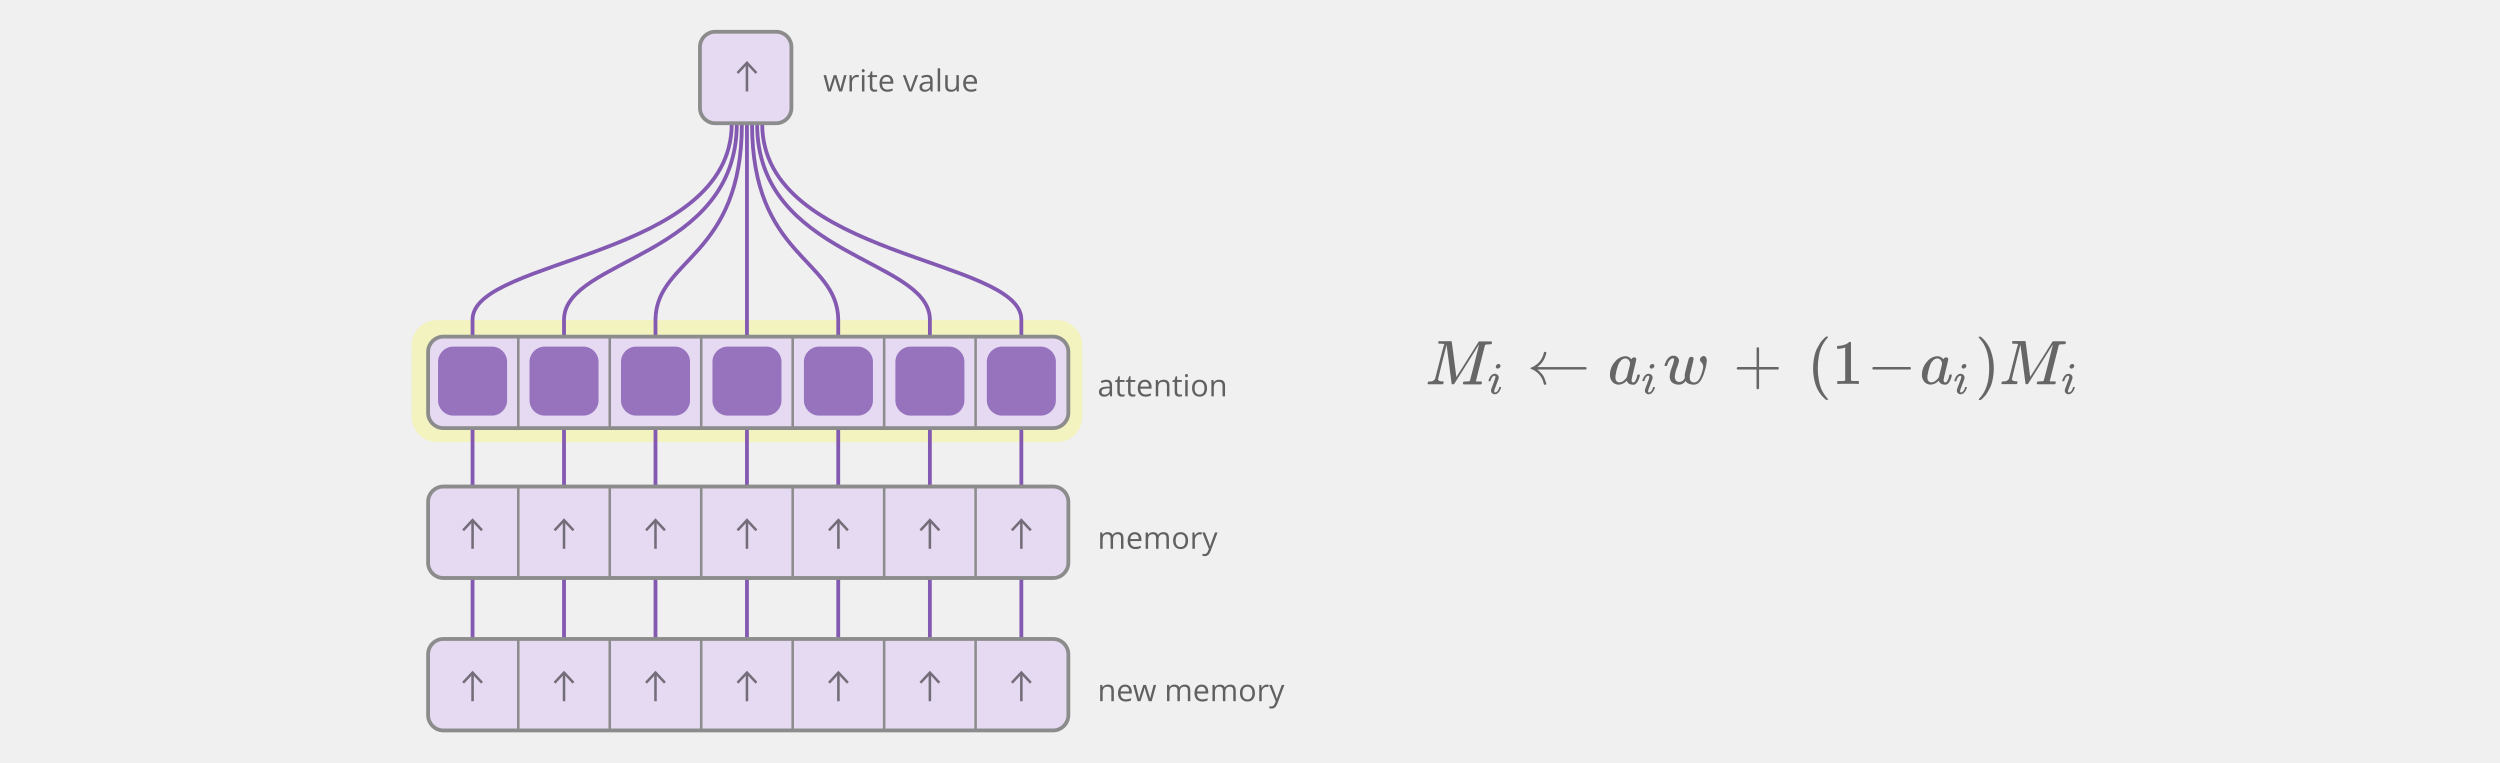
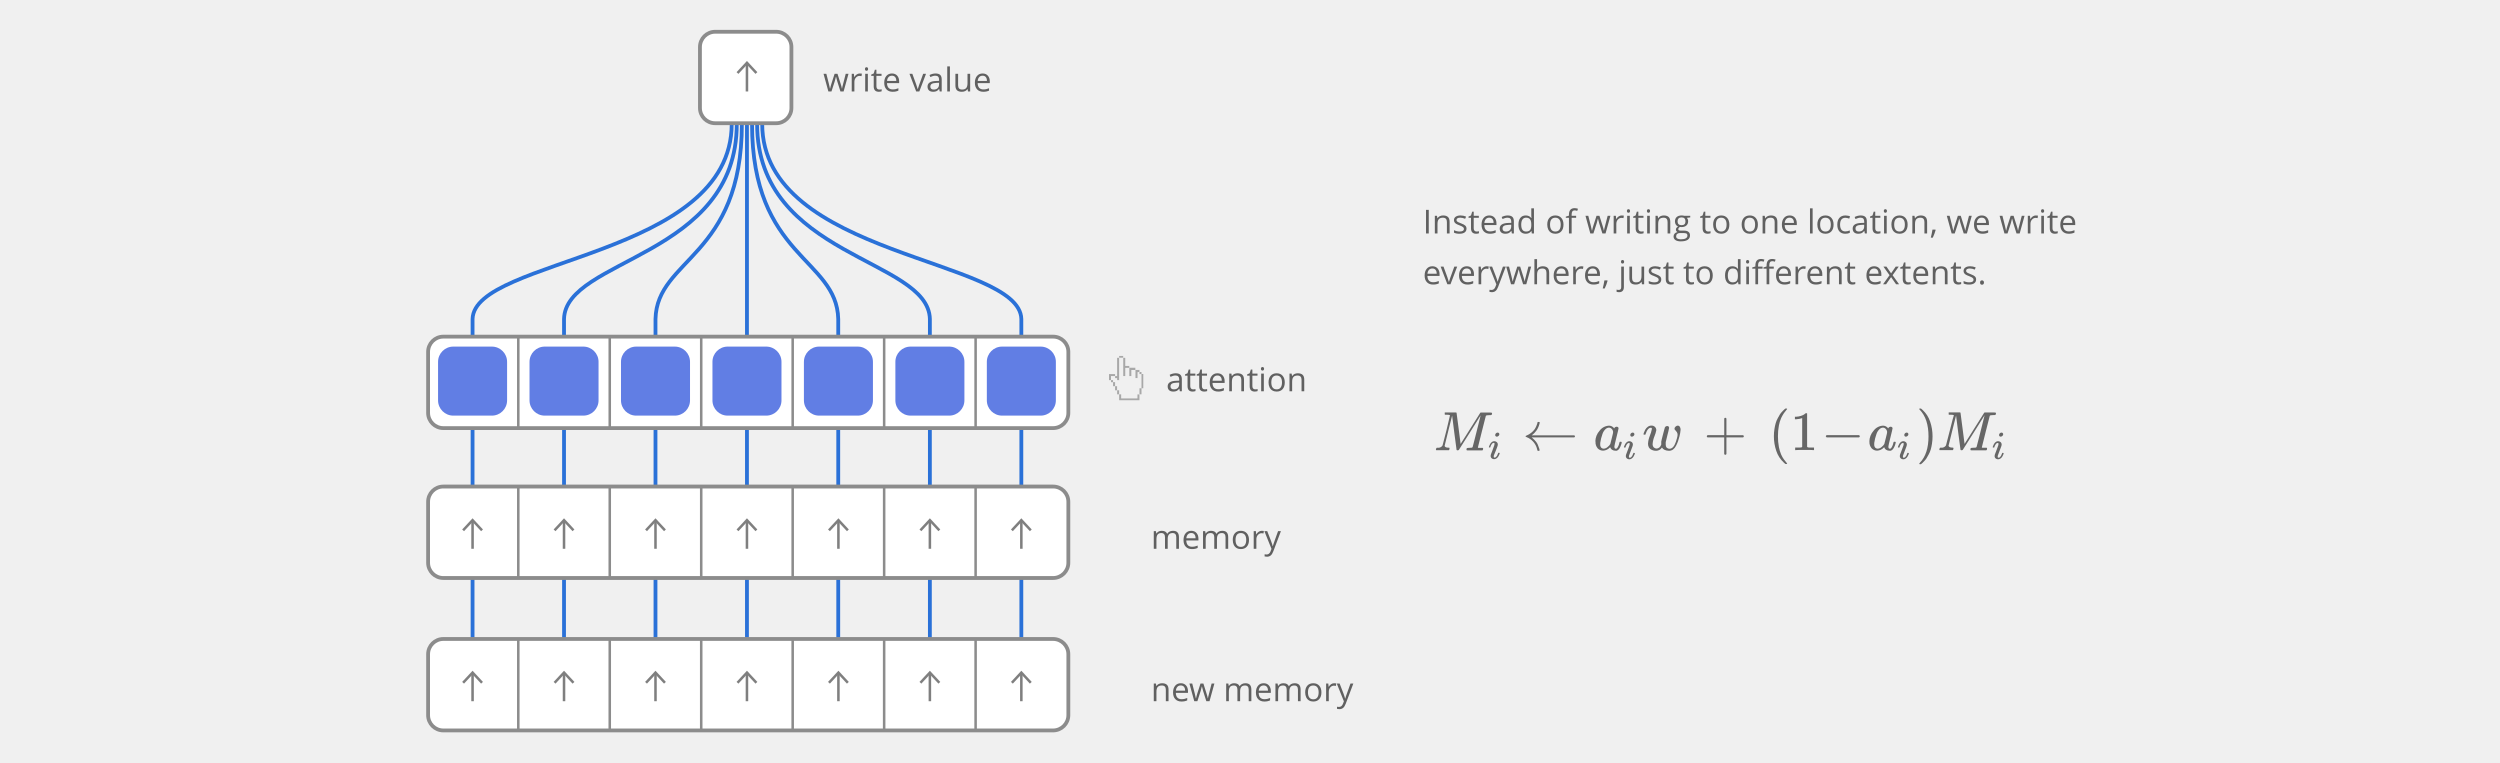
- <svg xmlns="http://www.w3.org/2000/svg" xmlns:xlink="http://www.w3.org/1999/xlink" id="background" width="984" height="300" viewBox="0 0 984 300">
+ <svg xmlns="http://www.w3.org/2000/svg" xmlns:xlink="http://www.w3.org/1999/xlink" id="edges" width="984" height="300" viewBox="0 0 984 300">
  <defs>
    <symbol id="array-1" data-name="array-1" viewBox="0 0 37.5 37.5">
-       <rect x="0.75" y="0.75" width="36" height="36" rx="6" ry="6" fill="#e5daf2" stroke="#8c8c8c" stroke-miterlimit="10" stroke-width="1.5" />
+       <rect x="0.75" y="0.75" width="36" height="36" rx="6" ry="6" fill="#fff" stroke="#8c8c8c" stroke-miterlimit="10" stroke-width="1.5" />
    </symbol>
    <symbol id="array-7" data-name="array-7" viewBox="0 0 253.5 37.5">
-       <rect x="0.75" y="0.75" width="252" height="36" rx="6" ry="6" fill="#e5daf2" stroke="#8c8c8c" stroke-miterlimit="10" stroke-width="1.5" />
+       <rect x="0.75" y="0.75" width="252" height="36" rx="6" ry="6" fill="#fff" stroke="#8c8c8c" stroke-miterlimit="10" stroke-width="1.5" />
      <line x1="36.25" y1="36.75" x2="36.25" y2="0.75" fill="none" stroke="#8c8c8c" stroke-miterlimit="10" />
      <line x1="72.25" y1="36.75" x2="72.25" y2="0.75" fill="none" stroke="#8c8c8c" stroke-miterlimit="10" />
      <line x1="108.25" y1="36.75" x2="108.25" y2="0.75" fill="none" stroke="#8c8c8c" stroke-miterlimit="10" />
      <line x1="144.25" y1="36.75" x2="144.25" y2="0.75" fill="none" stroke="#8c8c8c" stroke-miterlimit="10" />
      <line x1="180.25" y1="36.75" x2="180.25" y2="0.75" fill="none" stroke="#8c8c8c" stroke-miterlimit="10" />
      <line x1="216.25" y1="36.75" x2="216.25" y2="0.75" fill="none" stroke="#8c8c8c" stroke-miterlimit="10" />
    </symbol>
    <symbol id="array-positive-value" data-name="array-positive-value" viewBox="0 0 36 36">
      <rect width="36" height="36" fill="#0080f7" opacity="0" />
-       <rect x="4.42" y="4.42" width="27.17" height="27.17" rx="6" ry="6" fill="#8359b2" opacity="0.8" />
+       <rect x="4.42" y="4.42" width="27.17" height="27.17" rx="6" ry="6" fill="#3a5edd" opacity="0.8" />
    </symbol>
    <symbol id="array-vector" data-name="array-vector" viewBox="0 0 36 36">
      <rect width="36" height="36" fill="#d8c2f2" opacity="0" />
      <g opacity="0.5">
        <g>
          <line x1="18" y1="24" x2="18" y2="13.08" fill="none" stroke="#000" stroke-miterlimit="10" />
          <polygon points="22.09 16.4 21.36 17.08 18 13.47 14.64 17.08 13.91 16.4 18 12 22.09 16.4" />
        </g>
      </g>
    </symbol>
+     <symbol id="pointer" data-name="pointer" viewBox="0 0 13.62 17.63">
+       <g id="LwC7Nw" opacity="0.3">
+         <g>
+           <path d="M2.41,8c0-.12,0-0.25,0-0.37s0-.27,0-0.41H0V9.59H0.8V8H2L2.41,8V8.81H3.21V9.59H4V9.51Q4,6.36,4,3.2,4,2,4,.78H5.6V0H4V0.78H3.2V8H2.41ZM8,4.78a0.59,0.59,0,0,1,0-.1c0-.2,0-0.39,0-0.59C8,4.06,8,4,8,4H6.41V0.81H5.61V8h0.8V4.8H8S8,4.86,8,4.9q0,1.48,0,3S8,7.94,8,8h0.8V5.6h1.61v3.2h0.79V6.38l0.75,0s0,0,0,.07c0,0.19,0,.38,0,0.57s0,0.09,0,.14h0.72a0.07,0.07,0,0,1,.08.08c0,0.31,0,.63,0,0.94q0,2.24,0,4.48s0,0.07,0,.11H12s0,0,0,.06q0,1.13,0,2.26s0,0.06,0,.08H11.21v1.58H4.81v-1.6H4V13.61H3.22a15,15,0,0,0,0,1.6H4v2.4c2.69,0,5.35,0,8,0,0-.13,0-0.25,0-0.36,0-.61,0-1.22,0-1.83a2,2,0,0,0,0-.21h0.71c0.07,0,.09,0,0.09-0.09,0-.59,0-1.17,0-1.76,0-.17,0-0.34,0-0.53l0.39,0h0.4V7.19h-0.8V6.41H12V5.59H10.42V4.8H8.36ZM2.4,12v1.6H3.09a0.09,0.09,0,0,0,.11-0.1c0-.43,0-0.85,0-1.28,0-.07,0-0.15,0-0.23H2.41v-1.6H1.6V9.6H0.83a3.55,3.55,0,0,0,0,.81H1.56s0,0.06,0,.09c0,0.18,0,.36,0,0.54s0,0.59,0,.89a0.06,0.06,0,0,0,.07.07H2.4Z" fill="#fff" />
+           <path d="M12,15.21s0-.06,0-0.08q0-1.13,0-2.26s0,0,0-.06h0.79s0-.07,0-0.11q0-2.24,0-4.48c0-.31,0-0.63,0-0.94a0.07,0.07,0,0,0-.08-0.08H12c0-.05,0-0.1,0-0.14s0-.38,0-0.57c0,0,0-.07,0-0.07l-0.75,0V8.79H10.42V5.6H8.81V8H8S8,7.9,8,7.85q0-1.48,0-3s0-.08,0-0.12H8l0.33,0h2.06V5.59H12V6.41h0.8V7.19h0.8v5.61h-0.4l-0.39,0c0,0.19,0,.36,0,0.53,0,0.59,0,1.17,0,1.76,0,0.07,0,.09-0.09.09H12Z" />
+           <path d="M12,15.2a2,2,0,0,1,0,.21c0,0.61,0,1.22,0,1.83,0,0.11,0,.23,0,0.36-2.67,0-5.33,0-8,0V15.2H3.21a15,15,0,0,1,0-1.6H4v1.59h0.8v1.6h6.4V15.21H12Z" />
+           <path d="M4,0.78Q4,2,4,3.2q0,3.15,0,6.3V9.59H3.21V8.81H2.41V8H3.2V0.8H4Z" />
+           <path d="M8,4.78H6.41V8H5.61V0.81h0.8V4H8s0,0.07,0,.1c0,0.2,0,.39,0,0.59a0.58,0.58,0,0,0,0,.1H8Z" />
+           <path d="M2.4,12H1.67a0.06,0.06,0,0,1-.07-0.07c0-.3,0-0.59,0-0.89s0-.36,0-0.54c0,0,0-.05,0-0.09H0.8a3.55,3.55,0,0,1,0-.81H1.6v0.8H2.41V12H3.2c0,0.08,0,.16,0,0.23,0,0.43,0,.85,0,1.28a0.09,0.09,0,0,1-.11.1H2.4V12Z" />
+           <path d="M2.41,8L2,8H0.8V9.59H0V7.2H2.41c0,0.14,0,.28,0,0.41s0,0.25,0,.37h0Z" />
+           <path d="M4,0.78V0H5.6V0.78H4Z" />
+         </g>
+       </g>
+     </symbol>
  </defs>
-   <g id="_Group_" data-name="&lt;Group&gt;" opacity="0.2">
-     <rect x="162" y="126" width="264" height="48" rx="10" ry="10" opacity="0.04" />
-     <rect x="162" y="126" width="264" height="48" rx="10" ry="10" fill="#ff0" />
-   </g>
  <g id="paths">
-     <path id="path24182" d="M288,48.7c0,52.66-101.44,52.89-102,76.88V251" fill="none" stroke="#8359b2" stroke-miterlimit="10" stroke-width="1.5" />
-     <path id="path24184" d="M290,48.7c0,52.66-67.44,52.89-68,76.88V251" fill="none" stroke="#8359b2" stroke-miterlimit="10" stroke-width="1.5" />
-     <path id="path24186" d="M292,48.7c0,52.66-33.44,52.89-34,76.88V251" fill="none" stroke="#8359b2" stroke-miterlimit="10" stroke-width="1.5" />
-     <path id="path24249" d="M294,48V251" fill="none" stroke="#8359b2" stroke-miterlimit="10" stroke-width="1.5" />
-     <path id="path24264" d="M296,48.7c0,52.66,33.37,52.89,33.93,76.88V251" fill="none" stroke="#8359b2" stroke-miterlimit="10" stroke-width="1.5" />
-     <path id="path24262" d="M298,48.7c0,52.66,67.44,52.89,68,76.88V251" fill="none" stroke="#8359b2" stroke-miterlimit="10" stroke-width="1.5" />
-     <path id="path24260" d="M300,48.7c0,52.66,101.44,52.89,102,76.88V251" fill="none" stroke="#8359b2" stroke-miterlimit="10" stroke-width="1.5" />
+     <path id="path24182" d="M288,48.7c0,52.66-101.44,52.89-102,76.88V251" fill="none" stroke="#2a71d8" stroke-miterlimit="10" stroke-width="1.5" />
+     <path id="path24184" d="M290,48.7c0,52.66-67.44,52.89-68,76.88V251" fill="none" stroke="#2a71d8" stroke-miterlimit="10" stroke-width="1.5" />
+     <path id="path24186" d="M292,48.7c0,52.66-33.44,52.89-34,76.88V251" fill="none" stroke="#2a71d8" stroke-miterlimit="10" stroke-width="1.5" />
+     <path id="path24249" d="M294,48V251" fill="none" stroke="#2a71d8" stroke-miterlimit="10" stroke-width="1.5" />
+     <path id="path24264" d="M296,48.7c0,52.66,33.37,52.89,33.93,76.88V251" fill="none" stroke="#2a71d8" stroke-miterlimit="10" stroke-width="1.5" />
+     <path id="path24262" d="M298,48.7c0,52.66,67.44,52.89,68,76.88V251" fill="none" stroke="#2a71d8" stroke-miterlimit="10" stroke-width="1.5" />
+     <path id="path24260" d="M300,48.7c0,52.66,101.44,52.89,102,76.88V251" fill="none" stroke="#2a71d8" stroke-miterlimit="10" stroke-width="1.5" />
  </g>
  <use id="array-1-3" data-name="array-1" width="37.5" height="37.5" transform="translate(274.75 11.75)" xlink:href="#array-1" />
  <use id="array-7-3" data-name="array-7" width="253.5" height="37.5" transform="translate(167.75 131.75)" xlink:href="#array-7" />
  <use width="253.5" height="37.5" transform="translate(167.75 190.75)" xlink:href="#array-7" />
  <use id="array-7-8" data-name="array-7" width="253.5" height="37.5" transform="translate(167.75 250.75)" xlink:href="#array-7" />
  <g id="attention">
    <use width="36" height="36" transform="translate(168 132)" xlink:href="#array-positive-value" />
    <use width="36" height="36" transform="translate(204 132)" xlink:href="#array-positive-value" />
    <use width="36" height="36" transform="translate(240 132)" xlink:href="#array-positive-value" />
    <use width="36" height="36" transform="translate(276 132)" xlink:href="#array-positive-value" />
    <use width="36" height="36" transform="translate(312 132)" xlink:href="#array-positive-value" />
    <use width="36" height="36" transform="translate(348 132)" xlink:href="#array-positive-value" />
    <use width="36" height="36" transform="translate(384 132)" xlink:href="#array-positive-value" />
  </g>
  <g opacity="0.6">
-     <text transform="translate(432 216)" font-size="12" font-family="Open Sans">memory</text>
+     <text transform="translate(453 216)" font-size="13" font-family="Open Sans">memory</text>
  </g>
  <g opacity="0.6">
-     <text transform="translate(432 276)" font-size="12" font-family="Open Sans">new memory</text>
+     <text transform="translate(453 276)" font-size="13" font-family="Open Sans">new memory</text>
  </g>
  <g opacity="0.6">
-     <text transform="translate(324 36)" font-size="12" font-family="Open Sans">write value</text>
+     <text transform="translate(324 36)" font-size="13" font-family="Open Sans">write value</text>
  </g>
  <g opacity="0.6">
-     <text transform="translate(432 156)" font-size="12" font-family="Open Sans">attention</text>
+     <text transform="translate(459 154)" font-size="13" font-family="Open Sans">attention</text>
  </g>
  <use id="write-result" width="36" height="36" transform="translate(276 12)" xlink:href="#array-vector" />
  <g id="memory">
    <use width="36" height="36" transform="translate(168 192)" xlink:href="#array-vector" />
    <use width="36" height="36" transform="translate(204 192)" xlink:href="#array-vector" />
    <use width="36" height="36" transform="translate(240 192)" xlink:href="#array-vector" />
    <use width="36" height="36" transform="translate(276 192)" xlink:href="#array-vector" />
    <use width="36" height="36" transform="translate(312 192)" xlink:href="#array-vector" />
    <use width="36" height="36" transform="translate(348 192)" xlink:href="#array-vector" />
    <use width="36" height="36" transform="translate(384 192)" xlink:href="#array-vector" />
  </g>
  <g id="new-memory">
    <use width="36" height="36" transform="translate(168 252)" xlink:href="#array-vector" />
    <use width="36" height="36" transform="translate(204 252)" xlink:href="#array-vector" />
    <use width="36" height="36" transform="translate(240 252)" xlink:href="#array-vector" />
    <use width="36" height="36" transform="translate(276 252)" xlink:href="#array-vector" />
    <use width="36" height="36" transform="translate(312 252)" xlink:href="#array-vector" />
    <use width="36" height="36" transform="translate(348 252)" xlink:href="#array-vector" />
    <use width="36" height="36" transform="translate(384 252)" xlink:href="#array-vector" />
  </g>
+   <use width="13.62" height="17.63" transform="translate(436.49 140.02)" xlink:href="#pointer" />
+   <g opacity="0.6">
+     <text transform="translate(560 91.88)" font-size="13" font-family="Open Sans">Instead of writing to one location, we write <tspan x="0" y="20">everywhere, just to different extents.</tspan>
+     </text>
+   </g>
  <g>
-     <path d="M568.5,135.49a2.72,2.72,0,0,0-1.42-.2,7.18,7.18,0,0,1-.77,0,0.21,0.21,0,0,1-.17-0.25s0-.11,0-0.27l0-.17a0.75,0.75,0,0,0,0-.12,0.44,0.44,0,0,1,0-.12q0-.1,0-0.07s0,0,.1,0a0.13,0.13,0,0,1,.12,0,0.35,0.35,0,0,0,.2,0l0.3,0h0.75l1.12,0h2.27a0.5,0.5,0,0,1,.4.12q0,0.1.92,7l0.9,7,0.57-.92q0.6-.9,1.6-2.49l2.19-3.49q4.37-7,4.41-7l0.07-.07,0.1-.07,0.15,0h3.39a6.06,6.06,0,0,0,.72,0q0.85,0,.85.27a2,2,0,0,1-.07.42q-0.07.3-.07,0.32a1.48,1.48,0,0,1-.92.15,11.1,11.1,0,0,0-1.27.07,0.71,0.71,0,0,0-.45.27q-0.07.12-1.8,7.06t-1.75,7a0.2,0.2,0,0,0,0,.12l0.17,0.1a0.8,0.8,0,0,0,.42,0,4,4,0,0,1,.82,0h0.77a0.9,0.9,0,0,1,.15.27,1.65,1.65,0,0,1-.17.75,0.55,0.55,0,0,1-.4.12l-1,0q-0.9,0-2.29,0h-2.29a7.36,7.36,0,0,0-.87,0q-0.42,0-.42-0.25s0-.15,0-0.35a0.78,0.78,0,0,1,.2-0.45,2.07,2.07,0,0,1,.57-0.07q0.67,0,1.5-.07a0.66,0.66,0,0,0,.47-0.3q0-.1.95-3.64t1.77-7.06l0.87-3.52-4.84,7.71q-4.89,7.78-5,7.91l-0.1,0a0.81,0.81,0,0,1-.4.07,0.44,0.44,0,0,1-.45-0.17q0-.1-1-7.73l-1-7.66-1.7,6.73q-1.67,6.63-1.67,6.86,0.15,0.82,1.8.82h0.25a0.48,0.48,0,0,1,.17.22,1.17,1.17,0,0,1-.07.45,0.78,0.78,0,0,1-.2.45,1.18,1.18,0,0,1-.27,0h-0.3l-0.85,0q-0.6,0-1.6,0l-1.55,0-0.92,0a1.35,1.35,0,0,1-.47,0,0.23,0.23,0,0,1-.1-0.22,2.65,2.65,0,0,1,.07-0.35,1.52,1.52,0,0,1,.12-0.37,0.58,0.58,0,0,1,.55-0.15,2.21,2.21,0,0,0,2.22-1q0.1-.15,1.72-6.68T568.5,135.49Z" fill="#666" />
-     <path d="M585.86,149.86a1.93,1.93,0,0,1,.16-0.55,8.46,8.46,0,0,1,.42-0.9,2.91,2.91,0,0,1,.78-0.9,1.6,1.6,0,0,1,1.06-.39,1.67,1.67,0,0,1,1.15.41,1.44,1.44,0,0,1,.48,1.09,3.42,3.42,0,0,1-.25,1q-0.25.69-.71,1.85t-0.74,2a2.89,2.89,0,0,0-.09.56q0,0.44.3,0.44a1.17,1.17,0,0,0,.34-0.05,1.21,1.21,0,0,0,.41-0.25,2.39,2.39,0,0,0,.48-0.62,5.12,5.12,0,0,0,.44-1,0.72,0.72,0,0,1,.09-0.25,0.65,0.65,0,0,1,.3,0q0.35,0,.35.18a1.93,1.93,0,0,1-.16.55,6.94,6.94,0,0,1-.44.9,3,3,0,0,1-.79.88,1.78,1.78,0,0,1-1.09.39,1.66,1.66,0,0,1-1-.37,1.38,1.38,0,0,1-.49-1.13,1.77,1.77,0,0,1,.09-0.56q0.09-.26.76-2t0.78-2.13a2.93,2.93,0,0,0,.12-0.69q0-.42-0.3-0.42h0a1.23,1.23,0,0,0-1,.58,4.11,4.11,0,0,0-.67,1.48l0,0.05a0.14,0.14,0,0,0,0,.05,0.05,0.05,0,0,1,0,0l-0.05,0H586A0.3,0.3,0,0,1,585.86,149.86Zm2.87-5.52a1,1,0,0,1,.34-0.74,1.17,1.17,0,0,1,.78-0.34,0.72,0.72,0,0,1,.53.21,0.78,0.78,0,0,1,.23.53,1,1,0,0,1-.35.74,1.18,1.18,0,0,1-.78.35,0.79,0.79,0,0,1-.49-0.18A0.73,0.73,0,0,1,588.73,144.34Z" fill="#666" />
-     <path d="M624.52,144.67v0.27a0.62,0.62,0,0,1-.37.5H605.09l0.42,0.35a6.81,6.81,0,0,1,.72.67q0.35,0.37.82,0.92a5.08,5.08,0,0,1,.82,1.4q0.35,0.85.65,1.77a2.8,2.8,0,0,1,.12.62q0,0.27-.5.27h-0.25a0.2,0.2,0,0,1-.15-0.1,1,1,0,0,1-.12-0.22,2.41,2.41,0,0,1-.1-0.47,7.62,7.62,0,0,0-1.7-3.24,7.69,7.69,0,0,0-3-2.12,1,1,0,0,1-.45-0.27,0.29,0.29,0,0,1,.1-0.25,1.65,1.65,0,0,1,.35-0.17,7.67,7.67,0,0,0,2.12-1.25,7.4,7.4,0,0,0,1.42-1.52,8.58,8.58,0,0,0,.8-1.47,12.23,12.23,0,0,0,.42-1.15l0.07-.42a1.83,1.83,0,0,1,.07-0.2,0.27,0.27,0,0,1,.12-0.1,0.77,0.77,0,0,1,.32,0q0.5,0,.5.27a2.8,2.8,0,0,1-.12.62,10.5,10.5,0,0,1-.62,1.72,7.2,7.2,0,0,1-.8,1.35q-0.42.55-.77,0.92a7.44,7.44,0,0,1-.75.7l-0.5.42h19.06a0.62,0.62,0,0,1,.37.5v-0.27Z" fill="#666" />
-     <path d="M641.61,143a2.26,2.26,0,0,0-.12-0.55,2.37,2.37,0,0,0-.57-0.87,1.59,1.59,0,0,0-1.15-.5,2.39,2.39,0,0,0-1.67.77,5.22,5.22,0,0,0-1.25,2,19.92,19.92,0,0,0-1,4.09v0.27a1.33,1.33,0,0,1,0,.3,2.09,2.09,0,0,0,.45,1.55,1.61,1.61,0,0,0,1.07.45,2.82,2.82,0,0,0,1.87-.82,4.19,4.19,0,0,0,1.1-1.27q0-.1.67-2.67T641.61,143Zm-7.93,4.27a7.37,7.37,0,0,1,1.9-4.79,5.58,5.58,0,0,1,4.27-2.29,2.83,2.83,0,0,1,2.24,1.22,1.25,1.25,0,0,1,1.15-.75,0.89,0.89,0,0,1,.57.2,0.61,0.61,0,0,1,.25.5q0,0.32-.92,4t-0.95,4.14a1.33,1.33,0,0,0,.17.82,0.73,0.73,0,0,0,.52.22,1.08,1.08,0,0,0,.5-0.22,5.66,5.66,0,0,0,1-2.39,0.93,0.93,0,0,1,.25-0.52,0.73,0.73,0,0,1,.25,0H645q0.47,0,.47.22a4,4,0,0,1-.12.67,7.83,7.83,0,0,1-.5,1.35,4.25,4.25,0,0,1-.8,1.25,2.47,2.47,0,0,1-.8.52,2.66,2.66,0,0,1-.6,0,2.55,2.55,0,0,1-1.42-.37,1.91,1.91,0,0,1-.75-0.77l-0.15-.37s0,0-.1,0l-0.1.1a4.37,4.37,0,0,1-3,1.4,3.4,3.4,0,0,1-2.42-1A4.2,4.2,0,0,1,633.68,147.26Z" fill="#666" />
-     <path d="M646.42,149.86a1.93,1.93,0,0,1,.16-0.55,8.46,8.46,0,0,1,.42-0.9,2.91,2.91,0,0,1,.78-0.9,1.6,1.6,0,0,1,1.06-.39,1.67,1.67,0,0,1,1.15.41,1.44,1.44,0,0,1,.48,1.09,3.42,3.42,0,0,1-.25,1q-0.25.69-.71,1.85t-0.74,2a2.89,2.89,0,0,0-.09.56q0,0.44.3,0.44a1.17,1.17,0,0,0,.34-0.05,1.21,1.21,0,0,0,.41-0.25,2.39,2.39,0,0,0,.48-0.62,5.12,5.12,0,0,0,.44-1,0.72,0.72,0,0,1,.09-0.25,0.65,0.65,0,0,1,.3,0q0.35,0,.35.18a1.93,1.93,0,0,1-.16.55,6.94,6.94,0,0,1-.44.9,2.94,2.94,0,0,1-.79.88,1.78,1.78,0,0,1-1.09.39,1.66,1.66,0,0,1-1-.37,1.38,1.38,0,0,1-.49-1.13,1.77,1.77,0,0,1,.09-0.56q0.09-.26.76-2t0.78-2.13a2.92,2.92,0,0,0,.12-0.69q0-.42-0.3-0.42h0a1.23,1.23,0,0,0-1,.58,4.11,4.11,0,0,0-.67,1.48l0,0.05a0.14,0.14,0,0,0,0,.05,0.05,0.05,0,0,1,0,0L647,150h-0.46A0.3,0.3,0,0,1,646.42,149.86Zm2.87-5.52a1,1,0,0,1,.34-0.74,1.17,1.17,0,0,1,.78-0.34,0.72,0.72,0,0,1,.53.21,0.78,0.78,0,0,1,.23.53,1,1,0,0,1-.35.74,1.18,1.18,0,0,1-.78.35,0.79,0.79,0,0,1-.49-0.18A0.73,0.73,0,0,1,649.29,144.34Z" fill="#666" />
-     <path d="M669.1,141.58a1.33,1.33,0,0,1,.47-1,1.6,1.6,0,0,1,1-.47,1.07,1.07,0,0,1,.82.45,2.3,2.3,0,0,1,.4,1.42,16.79,16.79,0,0,1-.47,2.87q-0.37,1.4-.67,2.29a14.82,14.82,0,0,1-.87,2,4.62,4.62,0,0,1-1.37,1.7,3,3,0,0,1-1.8.57,4.52,4.52,0,0,1-1.95-.4,2.61,2.61,0,0,1-1.22-1.07l-0.07.1a3,3,0,0,1-2.49,1.37,5.12,5.12,0,0,1-1.25-.15,4.69,4.69,0,0,1-1.17-.47,2.38,2.38,0,0,1-.92-1,3.27,3.27,0,0,1-.35-1.57,11.27,11.27,0,0,1,.85-3.64,13.67,13.67,0,0,0,.87-2.92v-0.35a0.27,0.27,0,0,0-.1-0.17,0.37,0.37,0,0,0-.27-0.1h-0.1a1.45,1.45,0,0,0-1,.47,3.94,3.94,0,0,0-.75,1,6.59,6.59,0,0,0-.42,1,2.44,2.44,0,0,1-.2.55,0.83,0.83,0,0,1-.4,0H655.3a0.42,0.42,0,0,1-.15-0.22,2.93,2.93,0,0,1,.2-0.7,11.08,11.08,0,0,1,.57-1.27,4,4,0,0,1,1.1-1.3,2.54,2.54,0,0,1,1.62-.57,2.13,2.13,0,0,1,1.65.62,2.07,2.07,0,0,1,.57,1.45,13.33,13.33,0,0,1-.82,2.69,11,11,0,0,0-.82,3.47,2.11,2.11,0,0,0,.52,1.62,2,2,0,0,0,1.32.5A2.32,2.32,0,0,0,663,149l0.12-.22V148a0.52,0.52,0,0,1,0-.2,0.43,0.43,0,0,0,0-.17,0.93,0.93,0,0,1,0-.22l0.07-.32q0-.22.07-0.42a3.82,3.82,0,0,1,.15-0.6,7,7,0,0,0,.2-0.8q0.07-.4.27-1.07,0.72-2.84.82-3.07a1.11,1.11,0,0,1,1.07-.67,0.74,0.74,0,0,1,.65.25,1,1,0,0,1,.2.47,31.33,31.33,0,0,1-.72,3.19q-0.72,2.87-.8,3.29a5.42,5.42,0,0,0,0,.87v0.17a3.44,3.44,0,0,0,.07.72,1.47,1.47,0,0,0,.47.72,1.67,1.67,0,0,0,1.12.4q1.77,0,2.82-3a15.4,15.4,0,0,0,.5-1.62,8.78,8.78,0,0,0,.3-1.5,2.27,2.27,0,0,0-.32-1.3,5.6,5.6,0,0,0-.65-0.8A1,1,0,0,1,669.1,141.58Z" fill="#666" />
-     <path d="M683.59,145.27v-0.32a0.54,0.54,0,0,1,.35-0.5h7.46V140.7l0-3.74a0.66,0.66,0,0,1,.47-0.32,0.55,0.55,0,0,1,.5.37v7.43h7.43a0.52,0.52,0,0,1,0,1h-7.43v7.43a0.56,0.56,0,0,1-.45.35h-0.1a0.48,0.48,0,0,1-.45-0.35v-7.43h-7.46a0.54,0.54,0,0,1-.35-0.5v0.32Z" fill="#666" />
-     <path d="M713.64,144.94a20.52,20.52,0,0,1,.25-3.27,22.87,22.87,0,0,1,.57-2.67,10.45,10.45,0,0,1,.92-2.19q0.6-1.07.95-1.67a6.62,6.62,0,0,1,1-1.3q0.7-.7.82-0.85a4.49,4.49,0,0,1,.62-0.52h0.42q0.35,0,.35.22a2,2,0,0,1-.42.52,11.33,11.33,0,0,0-1,1.32,17.26,17.26,0,0,0-1.22,2.15,14.19,14.19,0,0,0-1,3.44,25.18,25.18,0,0,0-.42,4.81,24.79,24.79,0,0,0,.42,4.79,16.21,16.21,0,0,0,1,3.47,11.3,11.3,0,0,0,1.22,2.15q0.62,0.82,1,1.32a5.62,5.62,0,0,1,.42.52q0,0.22-.37.22h-0.4l-0.7-.6a12.31,12.31,0,0,1-3.42-5.29A20.39,20.39,0,0,1,713.64,144.94Z" fill="#666" />
-     <path d="M726.32,136.76l-0.32.12a7.15,7.15,0,0,1-1,.25,11.5,11.5,0,0,1-1.45.17h-0.47v-1.15h0.47a8.11,8.11,0,0,0,2.17-.37,5.89,5.89,0,0,0,1.4-.6,6.4,6.4,0,0,0,.7-0.55,0.38,0.38,0,0,1,.3-0.07,0.69,0.69,0,0,1,.42.15v7.46l0,7.48a1,1,0,0,0,.3.22,3,3,0,0,0,.6.1q0.47,0,1.55,0h0.65v1.15h-0.27q-0.52-.07-4-0.07t-3.92.07h-0.3V150h1.6a6,6,0,0,0,.62,0,2.44,2.44,0,0,0,.4-0.07l0.2,0a0.5,0.5,0,0,0,.15-0.12,0.2,0.2,0,0,1,.15-0.1v-12.9Z" fill="#666" />
-     <path d="M736.94,145.27v-0.32a0.54,0.54,0,0,1,.35-0.5h14.49a0.52,0.52,0,0,1,0,1H737.29a0.54,0.54,0,0,1-.35-0.5v0.32Z" fill="#666" />
-     <path d="M764.4,143a2.26,2.26,0,0,0-.12-0.55,2.37,2.37,0,0,0-.57-0.87,1.59,1.59,0,0,0-1.15-.5,2.39,2.39,0,0,0-1.67.77,5.22,5.22,0,0,0-1.25,2,19.91,19.91,0,0,0-1,4.09v0.27a1.33,1.33,0,0,1,0,.3,2.09,2.09,0,0,0,.45,1.55,1.61,1.61,0,0,0,1.07.45,2.82,2.82,0,0,0,1.87-.82,4.19,4.19,0,0,0,1.1-1.27q0-.1.67-2.67T764.4,143Zm-7.93,4.27a7.37,7.37,0,0,1,1.9-4.79,5.58,5.58,0,0,1,4.27-2.29,2.83,2.83,0,0,1,2.24,1.22,1.25,1.25,0,0,1,1.15-.75,0.89,0.89,0,0,1,.57.2,0.61,0.61,0,0,1,.25.5q0,0.32-.92,4T765,149.48a1.33,1.33,0,0,0,.17.82,0.73,0.73,0,0,0,.52.22,1.08,1.08,0,0,0,.5-0.22,5.66,5.66,0,0,0,1-2.39,0.93,0.93,0,0,1,.25-0.52,0.73,0.73,0,0,1,.25,0h0.1q0.47,0,.47.22a4,4,0,0,1-.12.67,7.82,7.82,0,0,1-.5,1.35,4.25,4.25,0,0,1-.8,1.25,2.47,2.47,0,0,1-.8.52,2.66,2.66,0,0,1-.6,0,2.55,2.55,0,0,1-1.42-.37,1.91,1.91,0,0,1-.75-0.77l-0.15-.37s0,0-.1,0l-0.1.1a4.37,4.37,0,0,1-3,1.4,3.4,3.4,0,0,1-2.42-1A4.2,4.2,0,0,1,756.47,147.26Z" fill="#666" />
-     <path d="M769.21,149.86a1.93,1.93,0,0,1,.16-0.55,8.48,8.48,0,0,1,.42-0.9,2.91,2.91,0,0,1,.78-0.9,1.6,1.6,0,0,1,1.06-.39,1.67,1.67,0,0,1,1.15.41,1.44,1.44,0,0,1,.48,1.09,3.42,3.42,0,0,1-.25,1q-0.25.69-.71,1.85t-0.74,2a2.88,2.88,0,0,0-.09.56q0,0.44.3,0.44a1.17,1.17,0,0,0,.34-0.05,1.21,1.21,0,0,0,.41-0.25,2.39,2.39,0,0,0,.48-0.62,5.12,5.12,0,0,0,.44-1,0.73,0.73,0,0,1,.09-0.25,0.65,0.65,0,0,1,.3,0q0.35,0,.35.18a1.93,1.93,0,0,1-.16.55,7,7,0,0,1-.44.9,2.94,2.94,0,0,1-.79.88,1.78,1.78,0,0,1-1.09.39,1.66,1.66,0,0,1-1-.37,1.38,1.38,0,0,1-.49-1.13,1.77,1.77,0,0,1,.09-0.56q0.09-.26.76-2t0.78-2.13a2.93,2.93,0,0,0,.12-0.69q0-.42-0.3-0.42h0a1.23,1.23,0,0,0-1,.58,4.11,4.11,0,0,0-.67,1.48l0,0.05a0.14,0.14,0,0,0,0,.05,0.05,0.05,0,0,1,0,0l-0.05,0h-0.46A0.3,0.3,0,0,1,769.21,149.86Zm2.87-5.52a1,1,0,0,1,.34-0.74,1.17,1.17,0,0,1,.78-0.34,0.72,0.72,0,0,1,.53.21,0.78,0.78,0,0,1,.23.53,1,1,0,0,1-.35.74,1.18,1.18,0,0,1-.78.35,0.79,0.79,0,0,1-.49-0.18A0.73,0.73,0,0,1,772.09,144.34Z" fill="#666" />
-     <path d="M778.92,132.5l0.1,0h0.55l0.7,0.6a12.31,12.31,0,0,1,3.42,5.29,20.39,20.39,0,0,1,1.07,6.59,20.82,20.82,0,0,1-.25,3.27,21.46,21.46,0,0,1-.57,2.67,11.23,11.23,0,0,1-.92,2.2q-0.6,1.1-.95,1.67a7.59,7.59,0,0,1-1,1.27l-0.8.82q-0.12.12-.57,0.47l-0.1.1H779a0.15,0.15,0,0,1-.12-0.07,0.59,0.59,0,0,1-.07-0.22l0.27-.32q3.87-4,3.87-11.85t-3.87-11.85l-0.27-.32A0.29,0.29,0,0,1,778.92,132.5Z" fill="#666" />
-     <path d="M794.34,135.49a2.72,2.72,0,0,0-1.42-.2,7.18,7.18,0,0,1-.77,0A0.21,0.21,0,0,1,792,135s0-.11,0-0.27l0-.17a0.75,0.75,0,0,0,0-.12,0.44,0.44,0,0,1,0-.12q0-.1,0-0.07s0,0,.1,0a0.13,0.13,0,0,1,.12,0,0.35,0.35,0,0,0,.2,0l0.3,0h0.75l1.12,0h2.27a0.5,0.5,0,0,1,.4.12q0,0.1.92,7l0.9,7,0.57-.92q0.6-.9,1.6-2.49l2.2-3.49q4.37-7,4.41-7l0.07-.07,0.1-.07,0.15,0h3.39a6.06,6.06,0,0,0,.72,0q0.85,0,.85.27a2,2,0,0,1-.07.42q-0.07.3-.07,0.32a1.48,1.48,0,0,1-.92.15,11.09,11.09,0,0,0-1.27.07,0.71,0.71,0,0,0-.45.27q-0.07.12-1.8,7.06t-1.75,7a0.2,0.2,0,0,0,0,.12l0.17,0.1a0.8,0.8,0,0,0,.42,0,4,4,0,0,1,.82,0h0.77a0.9,0.9,0,0,1,.15.27,1.65,1.65,0,0,1-.17.75,0.55,0.55,0,0,1-.4.12l-1,0q-0.9,0-2.29,0h-2.29a7.36,7.36,0,0,0-.87,0q-0.42,0-.42-0.25s0-.15,0-0.35a0.78,0.78,0,0,1,.2-0.45,2.07,2.07,0,0,1,.57-0.07q0.67,0,1.5-.07a0.66,0.66,0,0,0,.47-0.3q0-.1.95-3.64t1.77-7.06l0.87-3.52-4.84,7.71q-4.89,7.78-5,7.91l-0.1,0a0.81,0.81,0,0,1-.4.07,0.44,0.44,0,0,1-.45-0.17q0-.1-1-7.73l-1-7.66-1.7,6.73q-1.67,6.63-1.67,6.86,0.15,0.82,1.8.82h0.25a0.48,0.48,0,0,1,.17.22,1.17,1.17,0,0,1-.07.45,0.78,0.78,0,0,1-.2.45,1.18,1.18,0,0,1-.27,0h-0.3l-0.85,0q-0.6,0-1.6,0l-1.55,0-0.92,0a1.35,1.35,0,0,1-.47,0,0.23,0.23,0,0,1-.1-0.22,2.65,2.65,0,0,1,.07-0.35,1.52,1.52,0,0,1,.12-0.37,0.58,0.58,0,0,1,.55-0.15,2.21,2.21,0,0,0,2.22-1q0.1-.15,1.72-6.68T794.34,135.49Z" fill="#666" />
-     <path d="M811.69,149.86a1.93,1.93,0,0,1,.16-0.55,8.48,8.48,0,0,1,.42-0.9,2.91,2.91,0,0,1,.78-0.9,1.6,1.6,0,0,1,1.06-.39,1.67,1.67,0,0,1,1.15.41,1.44,1.44,0,0,1,.48,1.09,3.42,3.42,0,0,1-.25,1q-0.25.69-.71,1.85t-0.74,2a2.88,2.88,0,0,0-.09.56q0,0.44.3,0.44a1.17,1.17,0,0,0,.34-0.05,1.21,1.21,0,0,0,.41-0.25,2.39,2.39,0,0,0,.48-0.62,5.12,5.12,0,0,0,.44-1,0.73,0.73,0,0,1,.09-0.25,0.65,0.65,0,0,1,.3,0q0.35,0,.35.18a1.93,1.93,0,0,1-.16.55,7,7,0,0,1-.44.9,2.94,2.94,0,0,1-.79.88,1.78,1.78,0,0,1-1.09.39,1.66,1.66,0,0,1-1-.37,1.38,1.38,0,0,1-.49-1.13,1.77,1.77,0,0,1,.09-0.56q0.09-.26.76-2t0.78-2.13a2.93,2.93,0,0,0,.12-0.69q0-.42-0.3-0.42h0a1.23,1.23,0,0,0-1,.58,4.11,4.11,0,0,0-.67,1.48l0,0.05a0.14,0.14,0,0,0,0,.05,0.05,0.05,0,0,1,0,0l-0.05,0H811.8A0.3,0.3,0,0,1,811.69,149.86Zm2.87-5.52a1,1,0,0,1,.34-0.74,1.17,1.17,0,0,1,.78-0.34,0.72,0.72,0,0,1,.53.21,0.78,0.78,0,0,1,.23.53,1,1,0,0,1-.35.74,1.18,1.18,0,0,1-.78.35,0.79,0.79,0,0,1-.49-0.18A0.73,0.73,0,0,1,814.57,144.34Z" fill="#666" />
+     <path d="M570.73,163.43a2.39,2.39,0,0,0-1.25-.18,6.31,6.31,0,0,1-.68,0,0.19,0.19,0,0,1-.15-0.22s0-.09,0-0.24l0-.15a0.66,0.66,0,0,0,0-.11,0.38,0.38,0,0,1,0-.11q0-.09,0-0.07s0,0,.09,0a0.11,0.11,0,0,1,.11,0,0.31,0.31,0,0,0,.18,0l0.26,0h0.66l1,0h2a0.44,0.44,0,0,1,.35.11q0,0.09.81,6.18l0.79,6.11,0.5-.81q0.53-.79,1.4-2.19l1.93-3.07q3.83-6.11,3.88-6.16l0.07-.07,0.09-.07,0.13,0h3a5.33,5.33,0,0,0,.64,0q0.74,0,.74.24a1.8,1.8,0,0,1-.07.37q-0.07.26-.07,0.28a1.3,1.3,0,0,1-.81.13,9.75,9.75,0,0,0-1.12.07,0.63,0.63,0,0,0-.39.24q-0.07.11-1.58,6.2t-1.53,6.16a0.17,0.17,0,0,0,0,.11l0.15,0.09a0.7,0.7,0,0,0,.37,0,3.5,3.5,0,0,1,.72,0h0.68a0.79,0.79,0,0,1,.13.24,1.45,1.45,0,0,1-.15.66,0.48,0.48,0,0,1-.35.11l-0.9,0-2,0h-2a6.47,6.47,0,0,0-.77,0q-0.37,0-.37-0.22s0-.13,0-0.31a0.69,0.69,0,0,1,.18-0.39,1.82,1.82,0,0,1,.5-0.07q0.59,0,1.31-.07a0.58,0.58,0,0,0,.42-0.26q0-.09.83-3.2t1.56-6.2l0.77-3.09-4.25,6.77q-4.29,6.83-4.4,6.94l-0.09,0a0.71,0.71,0,0,1-.35.07,0.39,0.39,0,0,1-.39-0.15q0-.09-0.9-6.79l-0.85-6.73-1.49,5.91q-1.47,5.83-1.47,6,0.13,0.72,1.58.72h0.22a0.42,0.42,0,0,1,.15.2,1,1,0,0,1-.07.39,0.69,0.69,0,0,1-.18.39l-0.24,0H570l-0.74,0-1.4,0-1.36,0-0.81,0a1.18,1.18,0,0,1-.42,0,0.2,0.2,0,0,1-.09-0.2,2.33,2.33,0,0,1,.07-0.31,1.34,1.34,0,0,1,.11-0.33,0.51,0.51,0,0,1,.48-0.13,1.94,1.94,0,0,0,1.95-.88q0.09-.13,1.51-5.87T570.73,163.43Z" fill="#666" />
+     <path d="M586,176.05a1.7,1.7,0,0,1,.14-0.48,7.43,7.43,0,0,1,.37-0.79,2.56,2.56,0,0,1,.68-0.79,1.4,1.4,0,0,1,.93-0.34,1.46,1.46,0,0,1,1,.36,1.26,1.26,0,0,1,.42,1,3,3,0,0,1-.22.87q-0.22.6-.62,1.63T588,179.21a2.54,2.54,0,0,0-.08.5q0,0.39.26,0.39a1,1,0,0,0,.29,0,1.06,1.06,0,0,0,.36-0.22,2.1,2.1,0,0,0,.42-0.54,4.5,4.5,0,0,0,.39-0.91,0.64,0.64,0,0,1,.08-0.22,0.57,0.57,0,0,1,.26,0q0.31,0,.31.15a1.69,1.69,0,0,1-.14.48,6.1,6.1,0,0,1-.39.79,2.59,2.59,0,0,1-.7.77,1.56,1.56,0,0,1-1,.34,1.46,1.46,0,0,1-.91-0.33,1.22,1.22,0,0,1-.43-1,1.56,1.56,0,0,1,.08-0.5q0.08-.23.67-1.77t0.68-1.87a2.57,2.57,0,0,0,.11-0.6q0-.37-0.26-0.37h0a1.08,1.08,0,0,0-.85.51,3.61,3.61,0,0,0-.59,1.3l0,0a0.12,0.12,0,0,0,0,0,0,0,0,0,1,0,0l0,0h-0.4A0.26,0.26,0,0,1,586,176.05Zm2.52-4.85a0.87,0.87,0,0,1,.29-0.65,1,1,0,0,1,.68-0.29,0.63,0.63,0,0,1,.46.19,0.69,0.69,0,0,1,.2.46,0.88,0.88,0,0,1-.31.65,1,1,0,0,1-.68.31,0.7,0.7,0,0,1-.43-0.15A0.64,0.64,0,0,1,588.5,171.2Z" fill="#666" />
+     <path d="M619.93,171.49v0.24a0.54,0.54,0,0,1-.33.44H602.86l0.37,0.31a6,6,0,0,1,.64.59q0.31,0.33.72,0.81a4.46,4.46,0,0,1,.72,1.23q0.31,0.74.57,1.56a2.46,2.46,0,0,1,.11.55q0,0.24-.44.24h-0.22a0.18,0.18,0,0,1-.13-0.09,0.86,0.86,0,0,1-.11-0.2,2.12,2.12,0,0,1-.09-0.42,6.69,6.69,0,0,0-1.49-2.85,6.76,6.76,0,0,0-2.67-1.86,0.86,0.86,0,0,1-.39-0.24,0.26,0.26,0,0,1,.09-0.22,1.45,1.45,0,0,1,.31-0.15,6.73,6.73,0,0,0,1.86-1.1A6.5,6.5,0,0,0,604,169a7.54,7.54,0,0,0,.7-1.29,10.74,10.74,0,0,0,.37-1l0.07-.37,0.07-.18a0.24,0.24,0,0,1,.11-0.09,0.68,0.68,0,0,1,.28,0q0.44,0,.44.24a2.46,2.46,0,0,1-.11.55,9.23,9.23,0,0,1-.55,1.51,6.32,6.32,0,0,1-.7,1.18q-0.37.48-.68,0.81a6.53,6.53,0,0,1-.66.61l-0.44.37H619.6a0.54,0.54,0,0,1,.33.44v-0.24Z" fill="#666" />
+     <path d="M634.93,170a2,2,0,0,0-.11-0.48,2.08,2.08,0,0,0-.5-0.77,1.4,1.4,0,0,0-1-.44,2.1,2.1,0,0,0-1.47.68,4.58,4.58,0,0,0-1.1,1.77,17.49,17.49,0,0,0-.9,3.59v0.24a1.17,1.17,0,0,1,0,.26,1.84,1.84,0,0,0,.39,1.36,1.41,1.41,0,0,0,.94.39,2.47,2.47,0,0,0,1.64-.72,3.68,3.68,0,0,0,1-1.12q0-.09.59-2.34T634.93,170Zm-7,3.75a6.47,6.47,0,0,1,1.66-4.21,4.9,4.9,0,0,1,3.75-2,2.48,2.48,0,0,1,2,1.07,1.1,1.1,0,0,1,1-.66,0.78,0.78,0,0,1,.5.18,0.54,0.54,0,0,1,.22.44q0,0.28-.81,3.5t-0.83,3.64a1.17,1.17,0,0,0,.15.72,0.64,0.64,0,0,0,.46.2,1,1,0,0,0,.44-0.2,5,5,0,0,0,.9-2.1,0.82,0.82,0,0,1,.22-0.46,0.64,0.64,0,0,1,.22,0h0.09q0.42,0,.42.2a3.48,3.48,0,0,1-.11.59,6.87,6.87,0,0,1-.44,1.18,3.73,3.73,0,0,1-.7,1.1,2.17,2.17,0,0,1-.7.46,2.34,2.34,0,0,1-.53,0,2.24,2.24,0,0,1-1.25-.33,1.68,1.68,0,0,1-.66-0.68l-0.13-.33s0,0-.09,0l-0.09.09a3.84,3.84,0,0,1-2.63,1.23,3,3,0,0,1-2.12-.88A3.69,3.69,0,0,1,628,173.77Z" fill="#666" />
+     <path d="M639.16,176.05a1.7,1.7,0,0,1,.14-0.48,7.43,7.43,0,0,1,.37-0.79,2.56,2.56,0,0,1,.68-0.79,1.4,1.4,0,0,1,.93-0.34,1.46,1.46,0,0,1,1,.36,1.26,1.26,0,0,1,.42,1,3,3,0,0,1-.22.87q-0.22.6-.62,1.63t-0.65,1.75a2.54,2.54,0,0,0-.08.5q0,0.39.26,0.39a1,1,0,0,0,.29,0,1.06,1.06,0,0,0,.36-0.22,2.1,2.1,0,0,0,.42-0.54,4.5,4.5,0,0,0,.39-0.91,0.64,0.64,0,0,1,.08-0.22,0.57,0.57,0,0,1,.26,0q0.31,0,.31.15a1.7,1.7,0,0,1-.14.48,6.09,6.09,0,0,1-.39.79,2.59,2.59,0,0,1-.7.77,1.56,1.56,0,0,1-1,.34,1.46,1.46,0,0,1-.91-0.33,1.22,1.22,0,0,1-.43-1,1.56,1.56,0,0,1,.08-0.5q0.08-.23.67-1.77t0.68-1.87a2.57,2.57,0,0,0,.11-0.6q0-.37-0.26-0.37h0a1.08,1.08,0,0,0-.85.51,3.61,3.61,0,0,0-.59,1.3l0,0a0.12,0.12,0,0,0,0,0,0,0,0,0,1,0,0l0,0h-0.4A0.26,0.26,0,0,1,639.16,176.05Zm2.52-4.85a0.87,0.87,0,0,1,.29-0.65,1,1,0,0,1,.68-0.29,0.63,0.63,0,0,1,.46.19,0.69,0.69,0,0,1,.2.46,0.88,0.88,0,0,1-.31.65,1,1,0,0,1-.68.31,0.7,0.7,0,0,1-.43-0.15A0.64,0.64,0,0,1,641.68,171.2Z" fill="#666" />
+     <path d="M659.07,168.78a1.17,1.17,0,0,1,.42-0.85,1.4,1.4,0,0,1,.92-0.42,0.94,0.94,0,0,1,.72.39,2,2,0,0,1,.35,1.25,14.75,14.75,0,0,1-.42,2.52q-0.33,1.23-.59,2a13,13,0,0,1-.77,1.77,4.06,4.06,0,0,1-1.2,1.49,2.64,2.64,0,0,1-1.58.5,4,4,0,0,1-1.71-.35,2.29,2.29,0,0,1-1.07-.94l-0.07.09a2.66,2.66,0,0,1-2.19,1.2,4.5,4.5,0,0,1-1.1-.13,4.12,4.12,0,0,1-1-.42,2.09,2.09,0,0,1-.81-0.85,2.88,2.88,0,0,1-.31-1.38,9.89,9.89,0,0,1,.74-3.2,12,12,0,0,0,.77-2.56V168.6a0.24,0.24,0,0,0-.09-0.15,0.33,0.33,0,0,0-.24-0.09h-0.09a1.28,1.28,0,0,0-.92.42,3.46,3.46,0,0,0-.66.9,5.79,5.79,0,0,0-.37.92,2.14,2.14,0,0,1-.18.48,0.73,0.73,0,0,1-.35,0H647a0.37,0.37,0,0,1-.13-0.2,2.57,2.57,0,0,1,.18-0.61,9.73,9.73,0,0,1,.5-1.12,3.53,3.53,0,0,1,1-1.14,2.23,2.23,0,0,1,1.42-.5,1.87,1.87,0,0,1,1.45.55,1.82,1.82,0,0,1,.5,1.27,11.71,11.71,0,0,1-.72,2.37,9.67,9.67,0,0,0-.72,3,1.85,1.85,0,0,0,.46,1.42,1.75,1.75,0,0,0,1.16.44,2,2,0,0,0,1.66-1.34l0.11-.2v-0.7a0.45,0.45,0,0,1,0-.18,0.38,0.38,0,0,0,0-.15,0.82,0.82,0,0,1,0-.2l0.07-.28q0-.2.07-0.37a3.35,3.35,0,0,1,.13-0.53,6.15,6.15,0,0,0,.18-0.7q0.07-.35.24-0.94,0.64-2.5.72-2.69a1,1,0,0,1,.94-0.59,0.65,0.65,0,0,1,.57.22,0.91,0.91,0,0,1,.18.42,27.52,27.52,0,0,1-.64,2.8q-0.64,2.52-.7,2.89a4.76,4.76,0,0,0,0,.77V175a3,3,0,0,0,.07.64,1.29,1.29,0,0,0,.42.64,1.46,1.46,0,0,0,1,.35q1.56,0,2.48-2.67a13.52,13.52,0,0,0,.44-1.42,7.71,7.71,0,0,0,.26-1.31,2,2,0,0,0-.28-1.14,4.92,4.92,0,0,0-.57-0.7A0.86,0.86,0,0,1,659.07,168.78Z" fill="#666" />
+     <path d="M671.8,172v-0.28a0.48,0.48,0,0,1,.31-0.44h6.55V168l0-3.29a0.58,0.58,0,0,1,.42-0.28,0.48,0.48,0,0,1,.44.33v6.53h6.53a0.46,0.46,0,0,1,0,.88h-6.53v6.53a0.49,0.49,0,0,1-.39.31h-0.09a0.42,0.42,0,0,1-.39-0.31v-6.53h-6.55a0.48,0.48,0,0,1-.31-0.44V172Z" fill="#666" />
+     <path d="M698.2,171.74a18,18,0,0,1,.22-2.87,20.09,20.09,0,0,1,.5-2.34,9.18,9.18,0,0,1,.81-1.93q0.53-.94.83-1.47a5.82,5.82,0,0,1,.92-1.14q0.61-.61.72-0.74a3.94,3.94,0,0,1,.55-0.46h0.37q0.31,0,.31.2a1.77,1.77,0,0,1-.37.46,10,10,0,0,0-.9,1.16,15.15,15.15,0,0,0-1.07,1.88,12.47,12.47,0,0,0-.92,3,22.11,22.11,0,0,0-.37,4.23,21.77,21.77,0,0,0,.37,4.21,14.24,14.24,0,0,0,.9,3,9.92,9.92,0,0,0,1.07,1.88q0.55,0.72.92,1.16a4.94,4.94,0,0,1,.37.46q0,0.2-.33.2h-0.35l-0.61-.53a10.81,10.81,0,0,1-3-4.64A17.91,17.91,0,0,1,698.2,171.74Z" fill="#666" />
+     <path d="M709.33,164.55l-0.28.11a6.28,6.28,0,0,1-.88.22,10.1,10.1,0,0,1-1.27.15h-0.42v-1h0.42a7.12,7.12,0,0,0,1.91-.33,5.18,5.18,0,0,0,1.23-.53,5.62,5.62,0,0,0,.61-0.48,0.33,0.33,0,0,1,.26-0.07,0.61,0.61,0,0,1,.37.13v6.55l0,6.57a0.87,0.87,0,0,0,.26.2,2.6,2.6,0,0,0,.53.09q0.42,0,1.36,0H714v1h-0.24q-0.46-.07-3.48-0.07t-3.44.07h-0.26v-1H708l0.55,0a2.14,2.14,0,0,0,.35-0.07l0.18,0a0.44,0.44,0,0,0,.13-0.11,0.17,0.17,0,0,1,.13-0.09V164.55Z" fill="#666" />
+     <path d="M718.66,172v-0.28a0.48,0.48,0,0,1,.31-0.44h12.73a0.46,0.46,0,0,1,0,.88H719a0.48,0.48,0,0,1-.31-0.44V172Z" fill="#666" />
+     <path d="M742.78,170a2,2,0,0,0-.11-0.48,2.08,2.08,0,0,0-.5-0.77,1.4,1.4,0,0,0-1-.44,2.1,2.1,0,0,0-1.47.68,4.59,4.59,0,0,0-1.1,1.77,17.49,17.49,0,0,0-.9,3.59v0.24a1.17,1.17,0,0,1,0,.26,1.84,1.84,0,0,0,.39,1.36,1.41,1.41,0,0,0,.94.39,2.47,2.47,0,0,0,1.64-.72,3.68,3.68,0,0,0,1-1.12q0-.09.59-2.34T742.78,170Zm-7,3.75a6.47,6.47,0,0,1,1.66-4.21,4.9,4.9,0,0,1,3.75-2,2.48,2.48,0,0,1,2,1.07,1.1,1.1,0,0,1,1-.66,0.78,0.78,0,0,1,.5.18,0.54,0.54,0,0,1,.22.44q0,0.28-.81,3.5t-0.83,3.64a1.17,1.17,0,0,0,.15.72,0.64,0.64,0,0,0,.46.2,1,1,0,0,0,.44-0.2,5,5,0,0,0,.9-2.1,0.82,0.82,0,0,1,.22-0.46,0.64,0.64,0,0,1,.22,0h0.09q0.42,0,.42.2a3.48,3.48,0,0,1-.11.59,6.87,6.87,0,0,1-.44,1.18,3.73,3.73,0,0,1-.7,1.1,2.17,2.17,0,0,1-.7.46,2.34,2.34,0,0,1-.53,0,2.24,2.24,0,0,1-1.25-.33,1.68,1.68,0,0,1-.66-0.68l-0.13-.33s0,0-.09,0l-0.09.09a3.84,3.84,0,0,1-2.63,1.23,3,3,0,0,1-2.12-.88A3.69,3.69,0,0,1,735.81,173.77Z" fill="#666" />
+     <path d="M747,176.05a1.69,1.69,0,0,1,.14-0.48,7.45,7.45,0,0,1,.37-0.79,2.56,2.56,0,0,1,.68-0.79,1.4,1.4,0,0,1,.93-0.34,1.46,1.46,0,0,1,1,.36,1.26,1.26,0,0,1,.42,1,3,3,0,0,1-.22.87q-0.22.6-.62,1.63t-0.65,1.75a2.53,2.53,0,0,0-.08.5q0,0.39.26,0.39a1,1,0,0,0,.29,0,1.06,1.06,0,0,0,.36-0.22,2.1,2.1,0,0,0,.42-0.54,4.5,4.5,0,0,0,.39-0.91,0.64,0.64,0,0,1,.08-0.22,0.57,0.57,0,0,1,.26,0q0.31,0,.31.15a1.7,1.7,0,0,1-.14.48,6.11,6.11,0,0,1-.39.79,2.59,2.59,0,0,1-.7.77,1.56,1.56,0,0,1-1,.34,1.46,1.46,0,0,1-.91-0.33,1.22,1.22,0,0,1-.43-1,1.56,1.56,0,0,1,.08-0.5q0.08-.23.67-1.77t0.68-1.87a2.57,2.57,0,0,0,.11-0.6q0-.37-0.26-0.37h0a1.08,1.08,0,0,0-.85.51,3.61,3.61,0,0,0-.59,1.3l0,0a0.12,0.12,0,0,0,0,0,0,0,0,0,1,0,0l0,0h-0.4A0.26,0.26,0,0,1,747,176.05Zm2.52-4.85a0.87,0.87,0,0,1,.29-0.65,1,1,0,0,1,.68-0.29,0.63,0.63,0,0,1,.46.19,0.69,0.69,0,0,1,.2.46,0.88,0.88,0,0,1-.31.65,1,1,0,0,1-.68.31,0.7,0.7,0,0,1-.43-0.15A0.64,0.64,0,0,1,749.53,171.2Z" fill="#666" />
+     <path d="M755.53,160.8l0.09,0h0.48l0.61,0.53a10.81,10.81,0,0,1,3,4.64,17.91,17.91,0,0,1,.94,5.78,18.29,18.29,0,0,1-.22,2.87,18.84,18.84,0,0,1-.5,2.34,9.87,9.87,0,0,1-.81,1.93q-0.53,1-.83,1.47a6.67,6.67,0,0,1-.9,1.12l-0.7.72q-0.11.11-.5,0.42l-0.09.09h-0.5a0.13,0.13,0,0,1-.11-0.07,0.52,0.52,0,0,1-.07-0.2l0.24-.28q3.4-3.53,3.4-10.41t-3.4-10.41l-0.24-.28A0.26,0.26,0,0,1,755.53,160.8Z" fill="#666" />
+     <path d="M769.06,163.43a2.39,2.39,0,0,0-1.25-.18,6.3,6.3,0,0,1-.68,0A0.19,0.19,0,0,1,767,163s0-.09,0-0.24l0-.15a0.66,0.66,0,0,0,0-.11,0.38,0.38,0,0,1,0-.11q0-.09,0-0.07s0,0,.09,0a0.11,0.11,0,0,1,.11,0,0.31,0.31,0,0,0,.18,0l0.26,0h0.66l1,0h2a0.44,0.44,0,0,1,.35.11q0,0.09.81,6.18l0.79,6.11,0.5-.81q0.53-.79,1.4-2.19l1.93-3.07q3.83-6.11,3.88-6.16l0.07-.07,0.09-.07,0.13,0h3a5.33,5.33,0,0,0,.64,0q0.74,0,.74.24a1.8,1.8,0,0,1-.07.37q-0.07.26-.07,0.28a1.3,1.3,0,0,1-.81.13,9.74,9.74,0,0,0-1.12.07,0.63,0.63,0,0,0-.39.24q-0.07.11-1.58,6.2t-1.53,6.16a0.17,0.17,0,0,0,0,.11l0.15,0.09a0.71,0.71,0,0,0,.37,0,3.5,3.5,0,0,1,.72,0h0.68a0.79,0.79,0,0,1,.13.24,1.45,1.45,0,0,1-.15.66,0.48,0.48,0,0,1-.35.11l-0.9,0-2,0h-2a6.47,6.47,0,0,0-.77,0q-0.37,0-.37-0.22s0-.13,0-0.31a0.69,0.69,0,0,1,.18-0.39,1.82,1.82,0,0,1,.5-0.07q0.59,0,1.31-.07a0.58,0.58,0,0,0,.42-0.26q0-.09.83-3.2t1.56-6.2l0.77-3.09-4.25,6.77q-4.29,6.83-4.4,6.94l-0.09,0a0.71,0.71,0,0,1-.35.07,0.39,0.39,0,0,1-.39-0.15q0-.09-0.9-6.79l-0.85-6.73-1.49,5.91q-1.47,5.83-1.47,6,0.13,0.72,1.58.72h0.22a0.42,0.42,0,0,1,.15.2,1,1,0,0,1-.07.39,0.69,0.69,0,0,1-.18.39l-0.24,0h-0.26l-0.74,0-1.4,0-1.36,0-0.81,0a1.18,1.18,0,0,1-.42,0,0.2,0.2,0,0,1-.09-0.2,2.33,2.33,0,0,1,.07-0.31,1.34,1.34,0,0,1,.11-0.33,0.51,0.51,0,0,1,.48-0.13,1.94,1.94,0,0,0,1.95-.88q0.09-.13,1.51-5.87T769.06,163.43Z" fill="#666" />
+     <path d="M784.31,176.05a1.7,1.7,0,0,1,.14-0.48,7.44,7.44,0,0,1,.37-0.79,2.56,2.56,0,0,1,.68-0.79,1.4,1.4,0,0,1,.93-0.34,1.46,1.46,0,0,1,1,.36,1.26,1.26,0,0,1,.42,1,3,3,0,0,1-.22.87q-0.22.6-.62,1.63t-0.65,1.75a2.53,2.53,0,0,0-.08.5q0,0.39.26,0.39a1,1,0,0,0,.29,0,1.06,1.06,0,0,0,.36-0.22,2.1,2.1,0,0,0,.42-0.54,4.5,4.5,0,0,0,.39-0.91,0.64,0.64,0,0,1,.08-0.22,0.57,0.57,0,0,1,.26,0q0.31,0,.31.15a1.7,1.7,0,0,1-.14.48,6.11,6.11,0,0,1-.39.79,2.59,2.59,0,0,1-.7.77,1.56,1.56,0,0,1-1,.34,1.46,1.46,0,0,1-.91-0.33,1.22,1.22,0,0,1-.43-1,1.56,1.56,0,0,1,.08-0.5q0.08-.23.67-1.77t0.68-1.87a2.57,2.57,0,0,0,.11-0.6q0-.37-0.26-0.37h0a1.08,1.08,0,0,0-.85.51,3.61,3.61,0,0,0-.59,1.3l0,0a0.12,0.12,0,0,0,0,0,0,0,0,0,1,0,0l0,0h-0.4A0.26,0.26,0,0,1,784.31,176.05Zm2.52-4.85a0.87,0.87,0,0,1,.29-0.65,1,1,0,0,1,.68-0.29,0.63,0.63,0,0,1,.46.19,0.69,0.69,0,0,1,.2.46,0.88,0.88,0,0,1-.31.65,1,1,0,0,1-.68.31,0.7,0.7,0,0,1-.43-0.15A0.64,0.64,0,0,1,786.83,171.2Z" fill="#666" />
  </g>
</svg>
